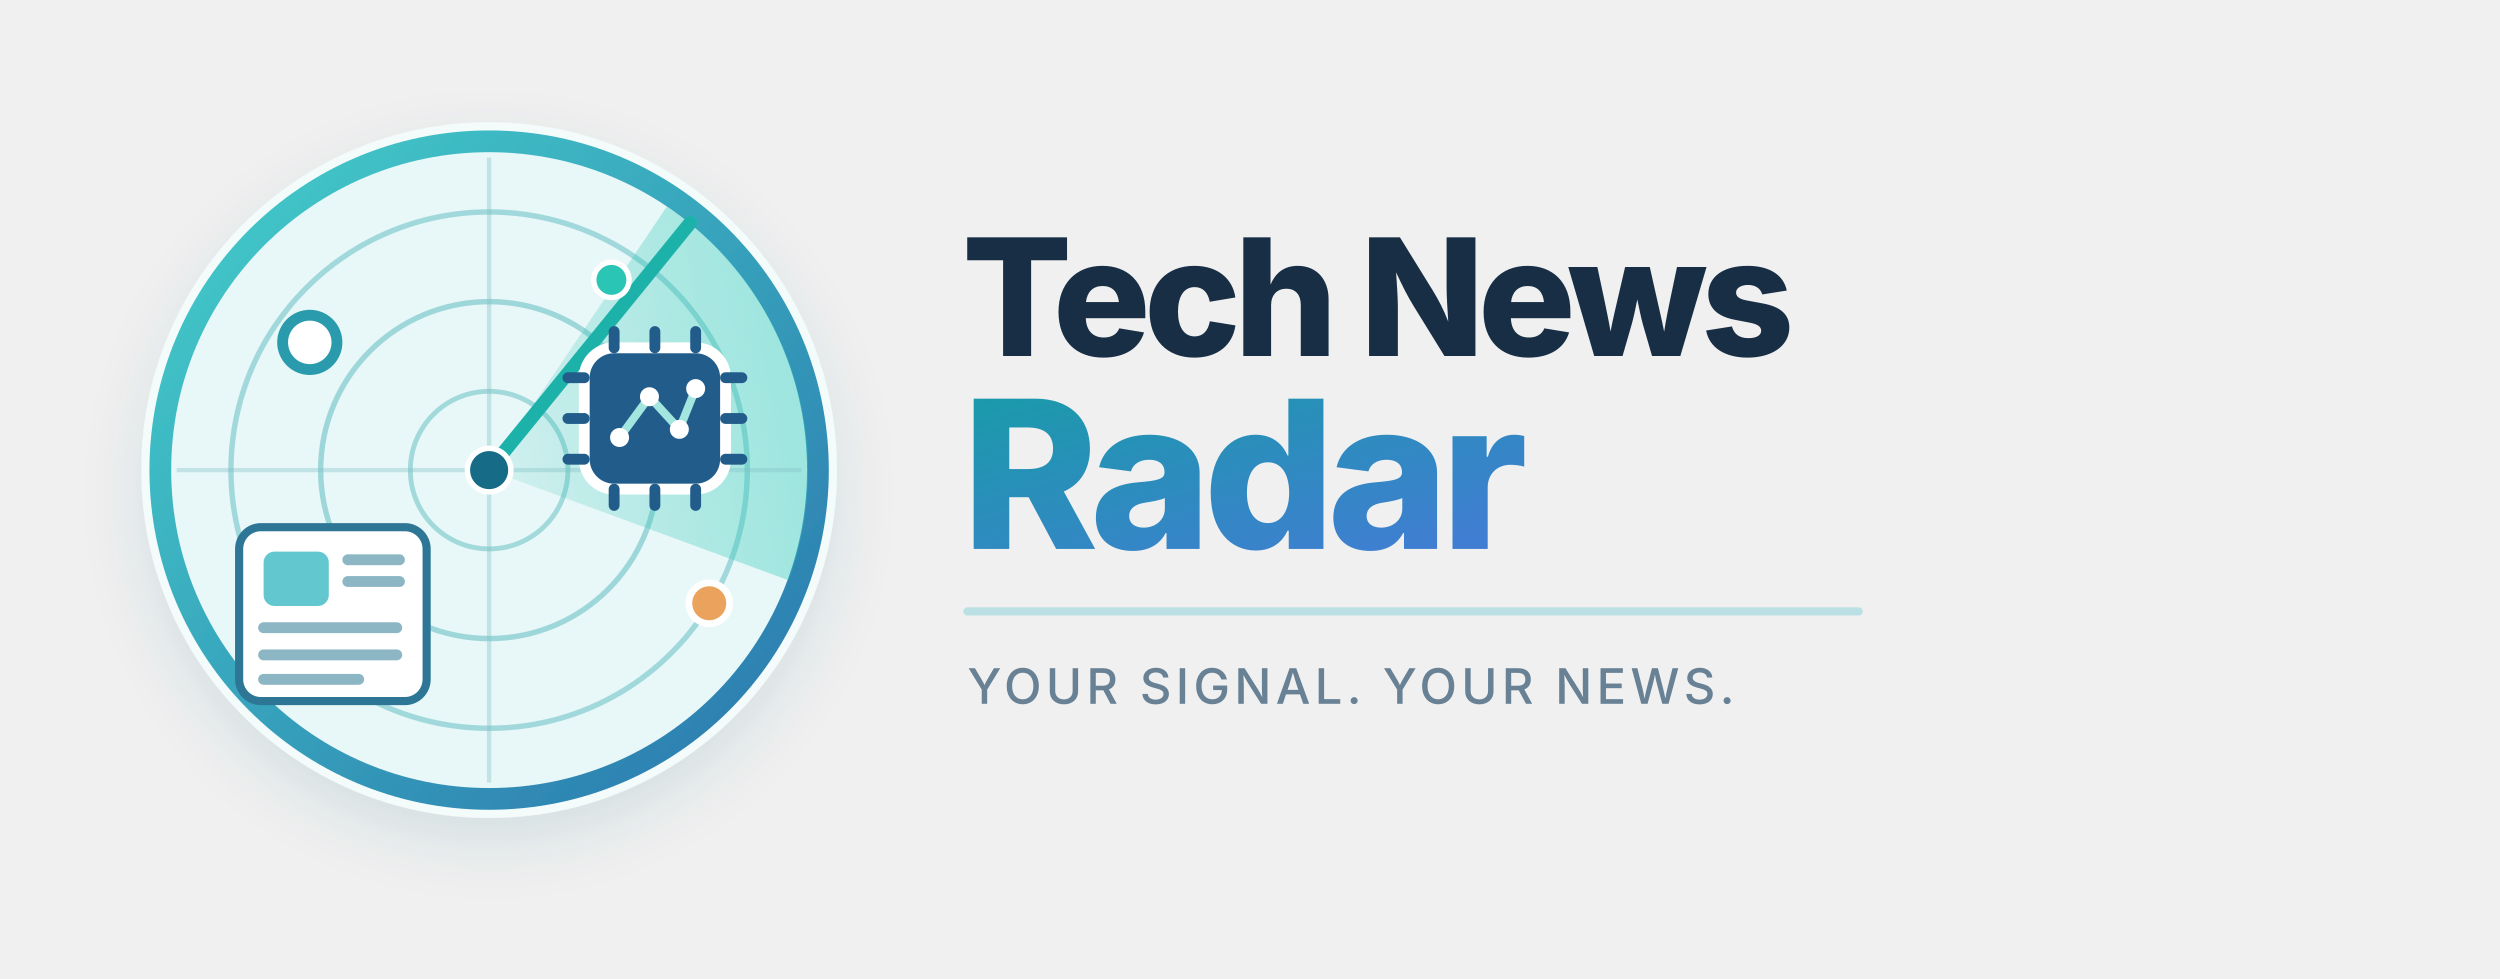
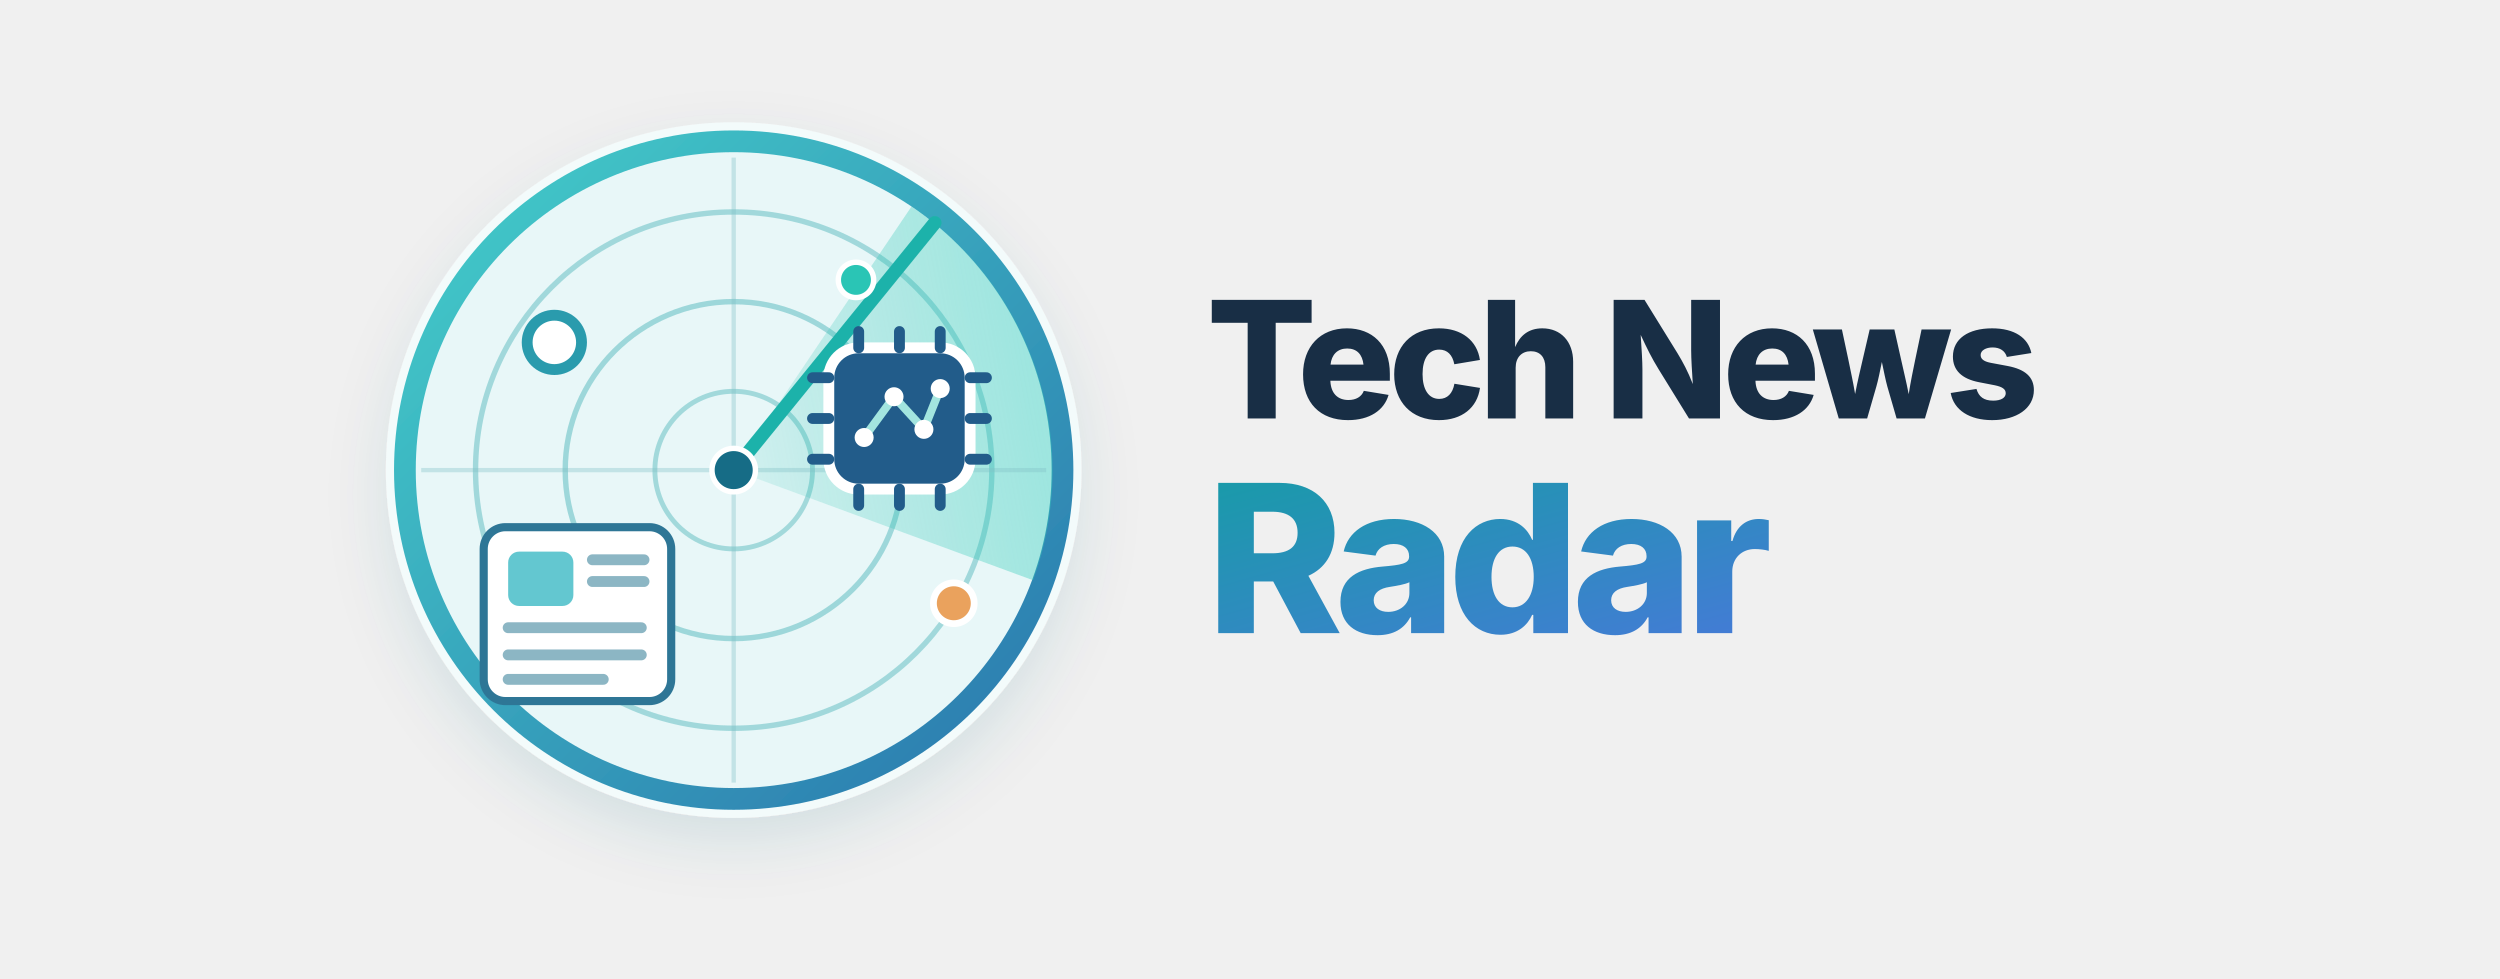
<svg xmlns="http://www.w3.org/2000/svg" width="920" height="360" viewBox="0 0 920 360" role="img" aria-labelledby="title desc">
  <defs>
    <linearGradient id="sweep" x1="0" x2="1" y1="1" y2="0">
      <stop offset="0" stop-color="#12b8a6" stop-opacity=".1" />
      <stop offset="1" stop-color="#45d7c5" stop-opacity=".55" />
    </linearGradient>
    <linearGradient id="ring" x1="0" y1="0" x2="1" y2="1">
      <stop stop-color="#44cfca" />
      <stop offset="1" stop-color="#2a76ae" />
    </linearGradient>
    <linearGradient id="word" x1="0" y1="0" x2="1" y2="1">
      <stop stop-color="#1a9aaa" />
      <stop offset="1" stop-color="#447bd6" />
    </linearGradient>
    <filter id="shadow" x="-30%" y="-30%" width="160%" height="160%">
-       <feDropShadow dx="0" dy="9" stdDeviation="11" flood-color="#1d6577" flood-opacity=".12" />
+       <feGaussianBlur in="SourceAlpha" stdDeviation="11" result="blur" />
+       <feOffset in="blur" dx="0" dy="9" result="offset" />
+       <feFlood flood-color="#1d6577" flood-opacity=".12" result="color" />
+       <feComposite in="color" in2="offset" operator="in" result="shadow" />
+       <feMerge>
+         <feMergeNode in="shadow" />
+         <feMergeNode in="SourceGraphic" />
+       </feMerge>
    </filter>
  </defs>
-   <g transform="translate(180 173)" filter="url(#shadow)">
-     <circle r="128" fill="#f3fbfb" />
-     <circle r="121" fill="#e8f7f8" stroke="url(#ring)" stroke-width="8" />
-     <circle r="95" fill="none" stroke="#8bcfd2" stroke-width="2" opacity=".76" />
-     <circle r="62" fill="none" stroke="#8bcfd2" stroke-width="2" opacity=".8" />
-     <circle r="29" fill="none" stroke="#8bcfd2" stroke-width="1.8" opacity=".75" />
-     <path d="M0 0 L0 -117 A117 117 0 0 1 114 -28 Z" fill="url(#sweep)" transform="rotate(34)" />
-     <path d="M0 -115 V115 M-115 0 H115" stroke="#80bfc4" stroke-width="1.6" opacity=".36" />
-     <path d="M0 0 L74 -91" stroke="#1fb2aa" stroke-width="5" stroke-linecap="round" />
-     <circle r="8" fill="#126c86" stroke="white" stroke-width="2" />
-     <circle cx="-66" cy="-47" r="10" fill="#fff" stroke="#2b9bad" stroke-width="4" />
-     <circle cx="81" cy="49" r="7.5" fill="#eaa25d" stroke="white" stroke-width="2.5" />
-     <circle cx="45" cy="-70" r="6.5" fill="#2bc5b5" stroke="white" stroke-width="2" />
-     <g transform="translate(-61 55)">
-       <rect x="-31" y="-34" width="69" height="64" rx="8" fill="white" stroke="#2e7696" stroke-width="3" />
-       <rect x="-22" y="-25" width="24" height="20" rx="4" fill="#64c7d0" />
-       <path d="M9 -22 H28 M9 -14 H28 M-22 3 H27 M-22 13 H27 M-22 22 H13" stroke="#8cb6c4" stroke-width="4" stroke-linecap="round" />
-     </g>
-     <g transform="translate(61 -19)">
-       <rect x="-26" y="-26" width="52" height="52" rx="11" fill="#215c8a" stroke="#fff" stroke-width="4" />
-       <path d="M-15 -32 V-26 M0 -32 V-26 M15 -32 V-26 M-15 26 V32 M0 26 V32 M15 26 V32 M-32 -15 H-26 M-32 0 H-26 M-32 15 H-26 M26 -15 H32 M26 0 H32 M26 15 H32" stroke="#215c8a" stroke-width="4" stroke-linecap="round" />
-       <path d="M-13 7 L-2 -8 L9 4 L15 -11" fill="none" stroke="#a3e5df" stroke-width="3" stroke-linecap="round" stroke-linejoin="round" />
-       <circle cx="-13" cy="7" r="3.5" fill="white" />
-       <circle cx="-2" cy="-8" r="3.5" fill="white" />
-       <circle cx="9" cy="4" r="3.5" fill="white" />
-       <circle cx="15" cy="-11" r="3.5" fill="white" />
+   <style>.ink { fill: #182e45; } .accent { fill: url(#word); } @media (prefers-color-scheme: dark) { .ink { fill: #e8f7f8; } .accent { fill: #44cfca; } }</style>
+   <g transform="translate(90 0)">
+     <g transform="translate(180 173)" filter="url(#shadow)">
+       <circle r="128" fill="#f3fbfb" />
+       <circle r="121" fill="#e8f7f8" stroke="url(#ring)" stroke-width="8" />
+       <circle r="95" fill="none" stroke="#8bcfd2" stroke-width="2" opacity=".76" />
+       <circle r="62" fill="none" stroke="#8bcfd2" stroke-width="2" opacity=".8" />
+       <circle r="29" fill="none" stroke="#8bcfd2" stroke-width="1.8" opacity=".75" />
+       <path d="M0 0 L0 -117 A117 117 0 0 1 114 -28 Z" fill="url(#sweep)" transform="rotate(34)" />
+       <path d="M0 -115 V115 M-115 0 H115" stroke="#80bfc4" stroke-width="1.6" opacity=".36" />
+       <path d="M0 0 L74 -91" stroke="#1fb2aa" stroke-width="5" stroke-linecap="round" />
+       <circle r="8" fill="#126c86" stroke="white" stroke-width="2" />
+       <circle cx="-66" cy="-47" r="10" fill="#fff" stroke="#2b9bad" stroke-width="4" />
+       <circle cx="81" cy="49" r="7.5" fill="#eaa25d" stroke="white" stroke-width="2.5" />
+       <circle cx="45" cy="-70" r="6.5" fill="#2bc5b5" stroke="white" stroke-width="2" />
+       <g transform="translate(-61 55)">
+         <rect x="-31" y="-34" width="69" height="64" rx="8" fill="white" stroke="#2e7696" stroke-width="3" />
+         <rect x="-22" y="-25" width="24" height="20" rx="4" fill="#64c7d0" />
+         <path d="M9 -22 H28 M9 -14 H28 M-22 3 H27 M-22 13 H27 M-22 22 H13" stroke="#8cb6c4" stroke-width="4" stroke-linecap="round" />
+       </g>
+       <g transform="translate(61 -19)">
+         <rect x="-26" y="-26" width="52" height="52" rx="11" fill="#215c8a" stroke="#fff" stroke-width="4" />
+         <path d="M-15 -32 V-26 M0 -32 V-26 M15 -32 V-26 M-15 26 V32 M0 26 V32 M15 26 V32 M-32 -15 H-26 M-32 0 H-26 M-32 15 H-26 M26 -15 H32 M26 0 H32 M26 15 H32" stroke="#215c8a" stroke-width="4" stroke-linecap="round" />
+         <path d="M-13 7 L-2 -8 L9 4 L15 -11" fill="none" stroke="#a3e5df" stroke-width="3" stroke-linecap="round" stroke-linejoin="round" />
+         <circle cx="-13" cy="7" r="3.5" fill="white" />
+         <circle cx="-2" cy="-8" r="3.5" fill="white" />
+         <circle cx="9" cy="4" r="3.5" fill="white" />
+         <circle cx="15" cy="-11" r="3.5" fill="white" />
+       </g>
    </g>
  </g>
-   <g transform="translate(354 131)">
-     <text x="0" y="0" font-family="Inter,Segoe UI,Arial,sans-serif" font-weight="800" font-size="60" letter-spacing="-2.5" fill="#182e45">Tech News</text>
-     <text x="0" y="71" font-family="Inter,Segoe UI,Arial,sans-serif" font-weight="800" font-size="76" letter-spacing="-2.9" fill="url(#word)">Radar</text>
-     <path d="M2 94 H330" stroke="#bbe0e4" stroke-width="3" stroke-linecap="round" />
-     <text x="2" y="128" font-family="Inter,Segoe UI,Arial,sans-serif" font-weight="500" font-size="18" letter-spacing="1.6" fill="#698194">YOUR SIGNAL. YOUR NEWS.</text>
+   <g transform="translate(90 0)" font-family="Inter, Segoe UI, Arial, sans-serif">
+     <text x="354" y="154" class="ink" font-size="60" font-weight="800" letter-spacing="-2.5">Tech News</text>
+     <text x="354" y="233" class="accent" font-size="76" font-weight="800" letter-spacing="-2.9">Radar</text>
  </g>
</svg>
